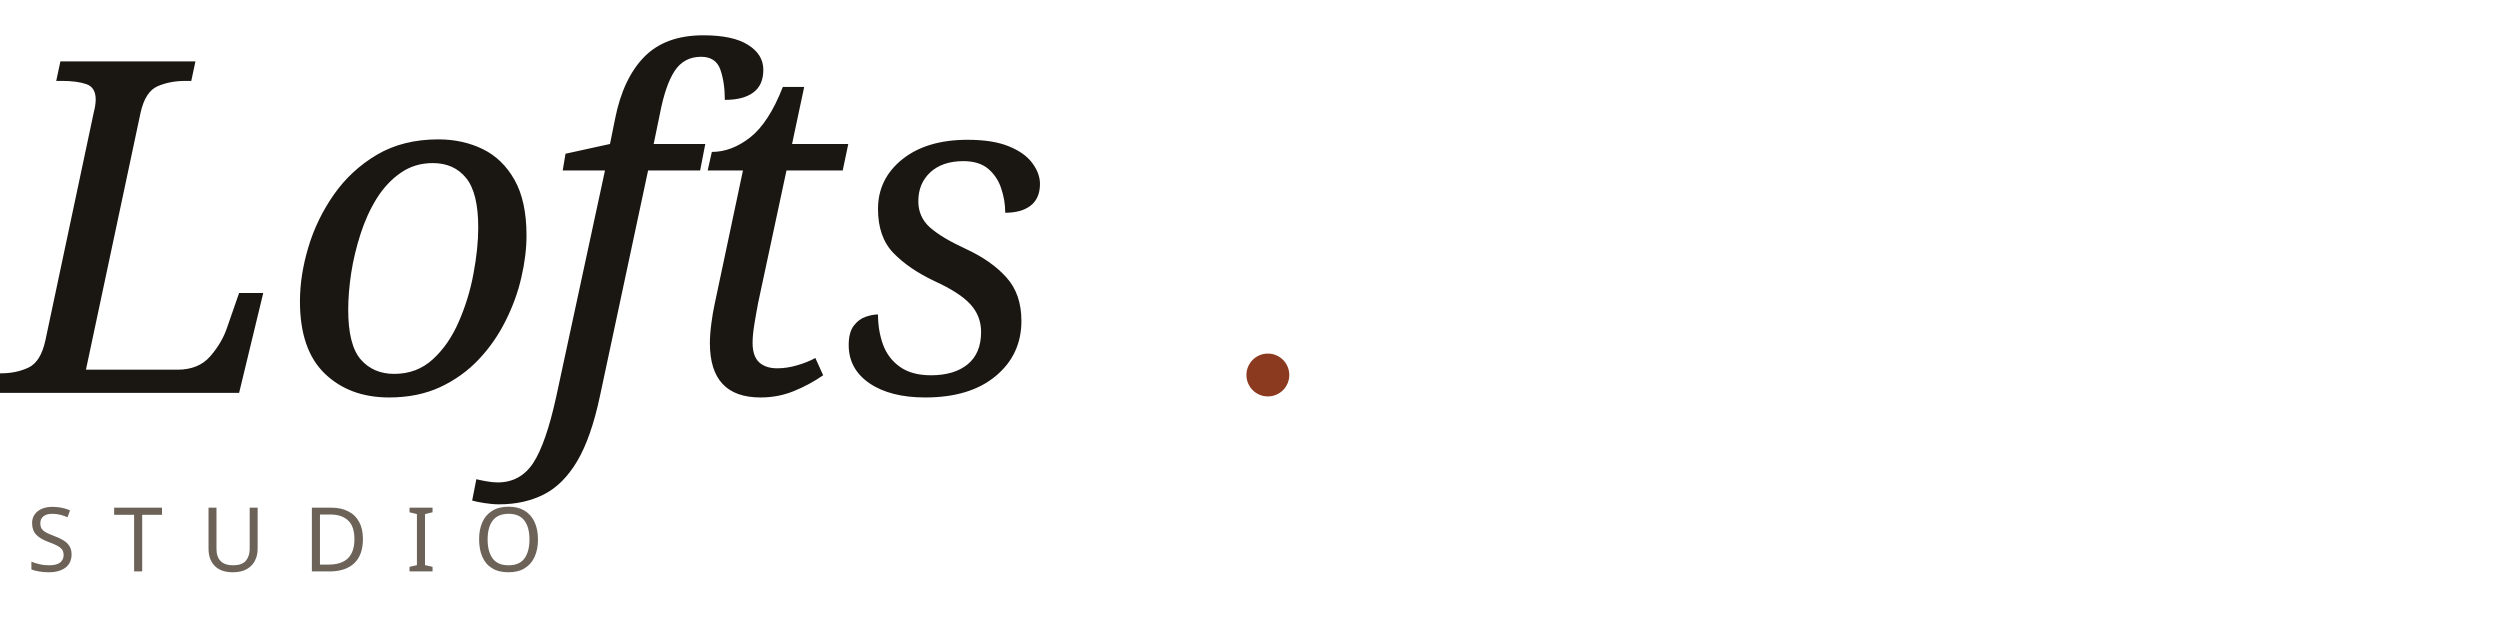
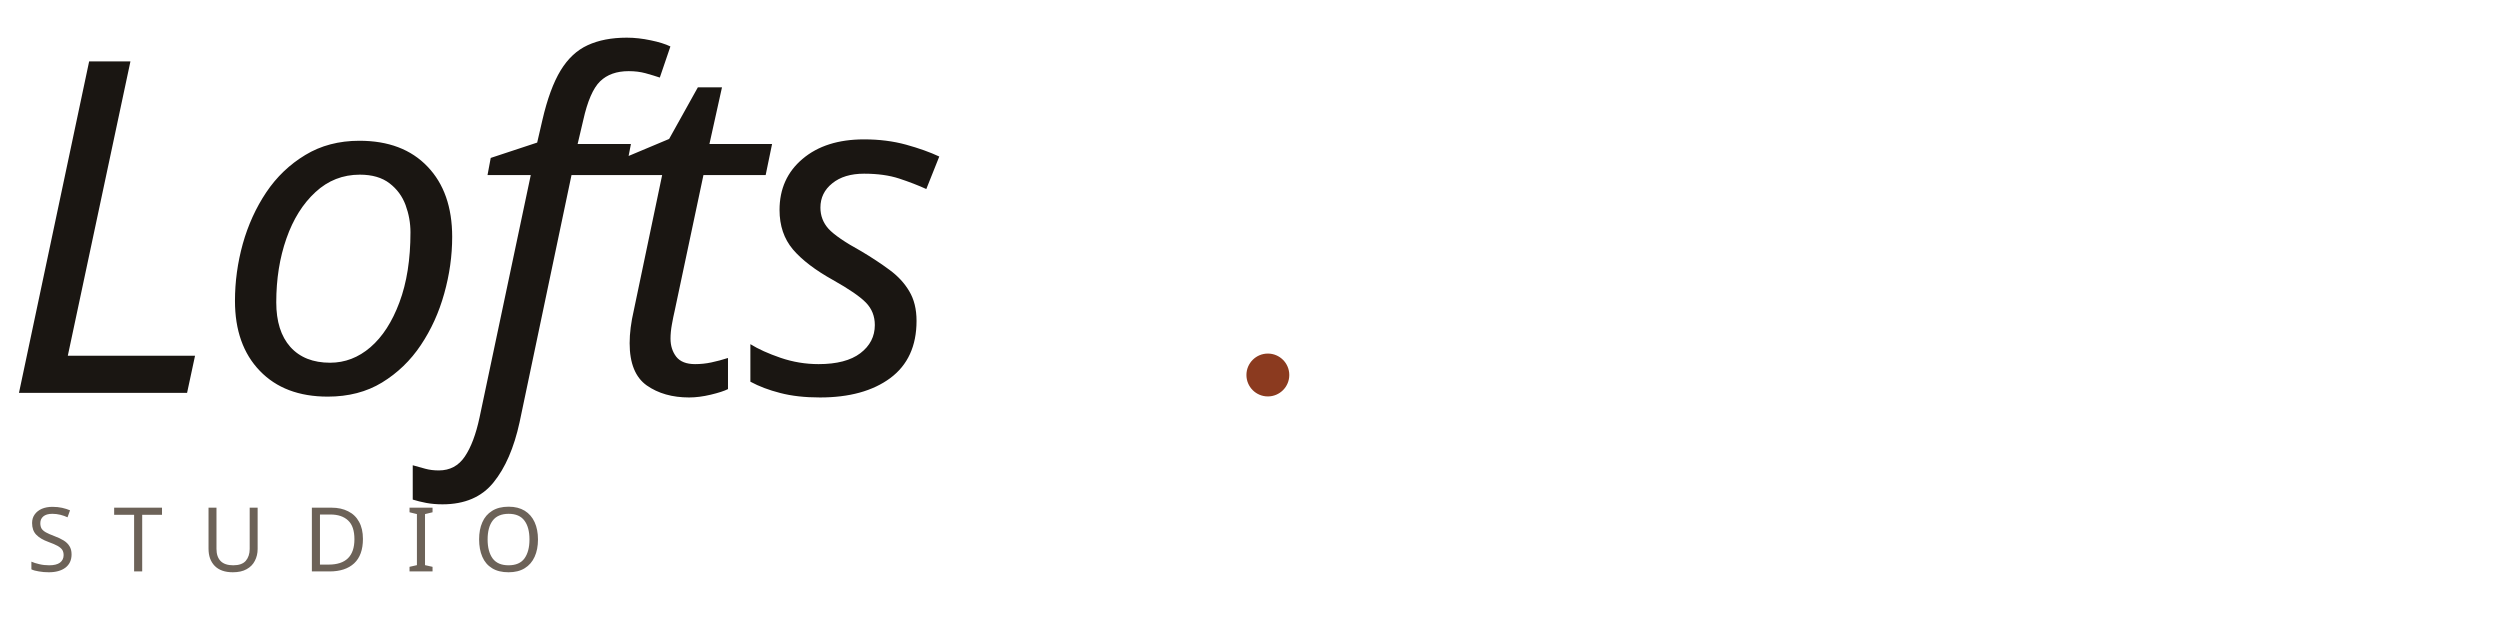
<svg xmlns="http://www.w3.org/2000/svg" viewBox="0 0 280 72" fill="none" aria-label="Lofts Studio">
-   <text x="0" y="44" font-family="'Source Serif 4', 'Source Serif Pro', Georgia, serif" font-weight="500" font-style="italic" font-size="52" letter-spacing="-0.02em" fill="#1A1612">Lofts</text>
+   <text x="0" y="44" font-family="'Instrument Sans', system-ui, sans-serif" font-weight="500" font-style="italic" font-size="52" letter-spacing="-0.02em" fill="#1A1612">Lofts</text>
  <circle cx="142" cy="42" r="2.4" fill="#8B3A1F" />
-   <text x="3" y="64" font-family="'Inter Tight', sans-serif" font-weight="500" font-size="10" letter-spacing="0.42em" fill="#6C6258">STUDIO</text>
+   <text x="3" y="64" font-family="'Instrument Sans', system-ui, sans-serif" font-weight="500" font-size="10" letter-spacing="0.42em" fill="#6C6258">STUDIO</text>
</svg>
